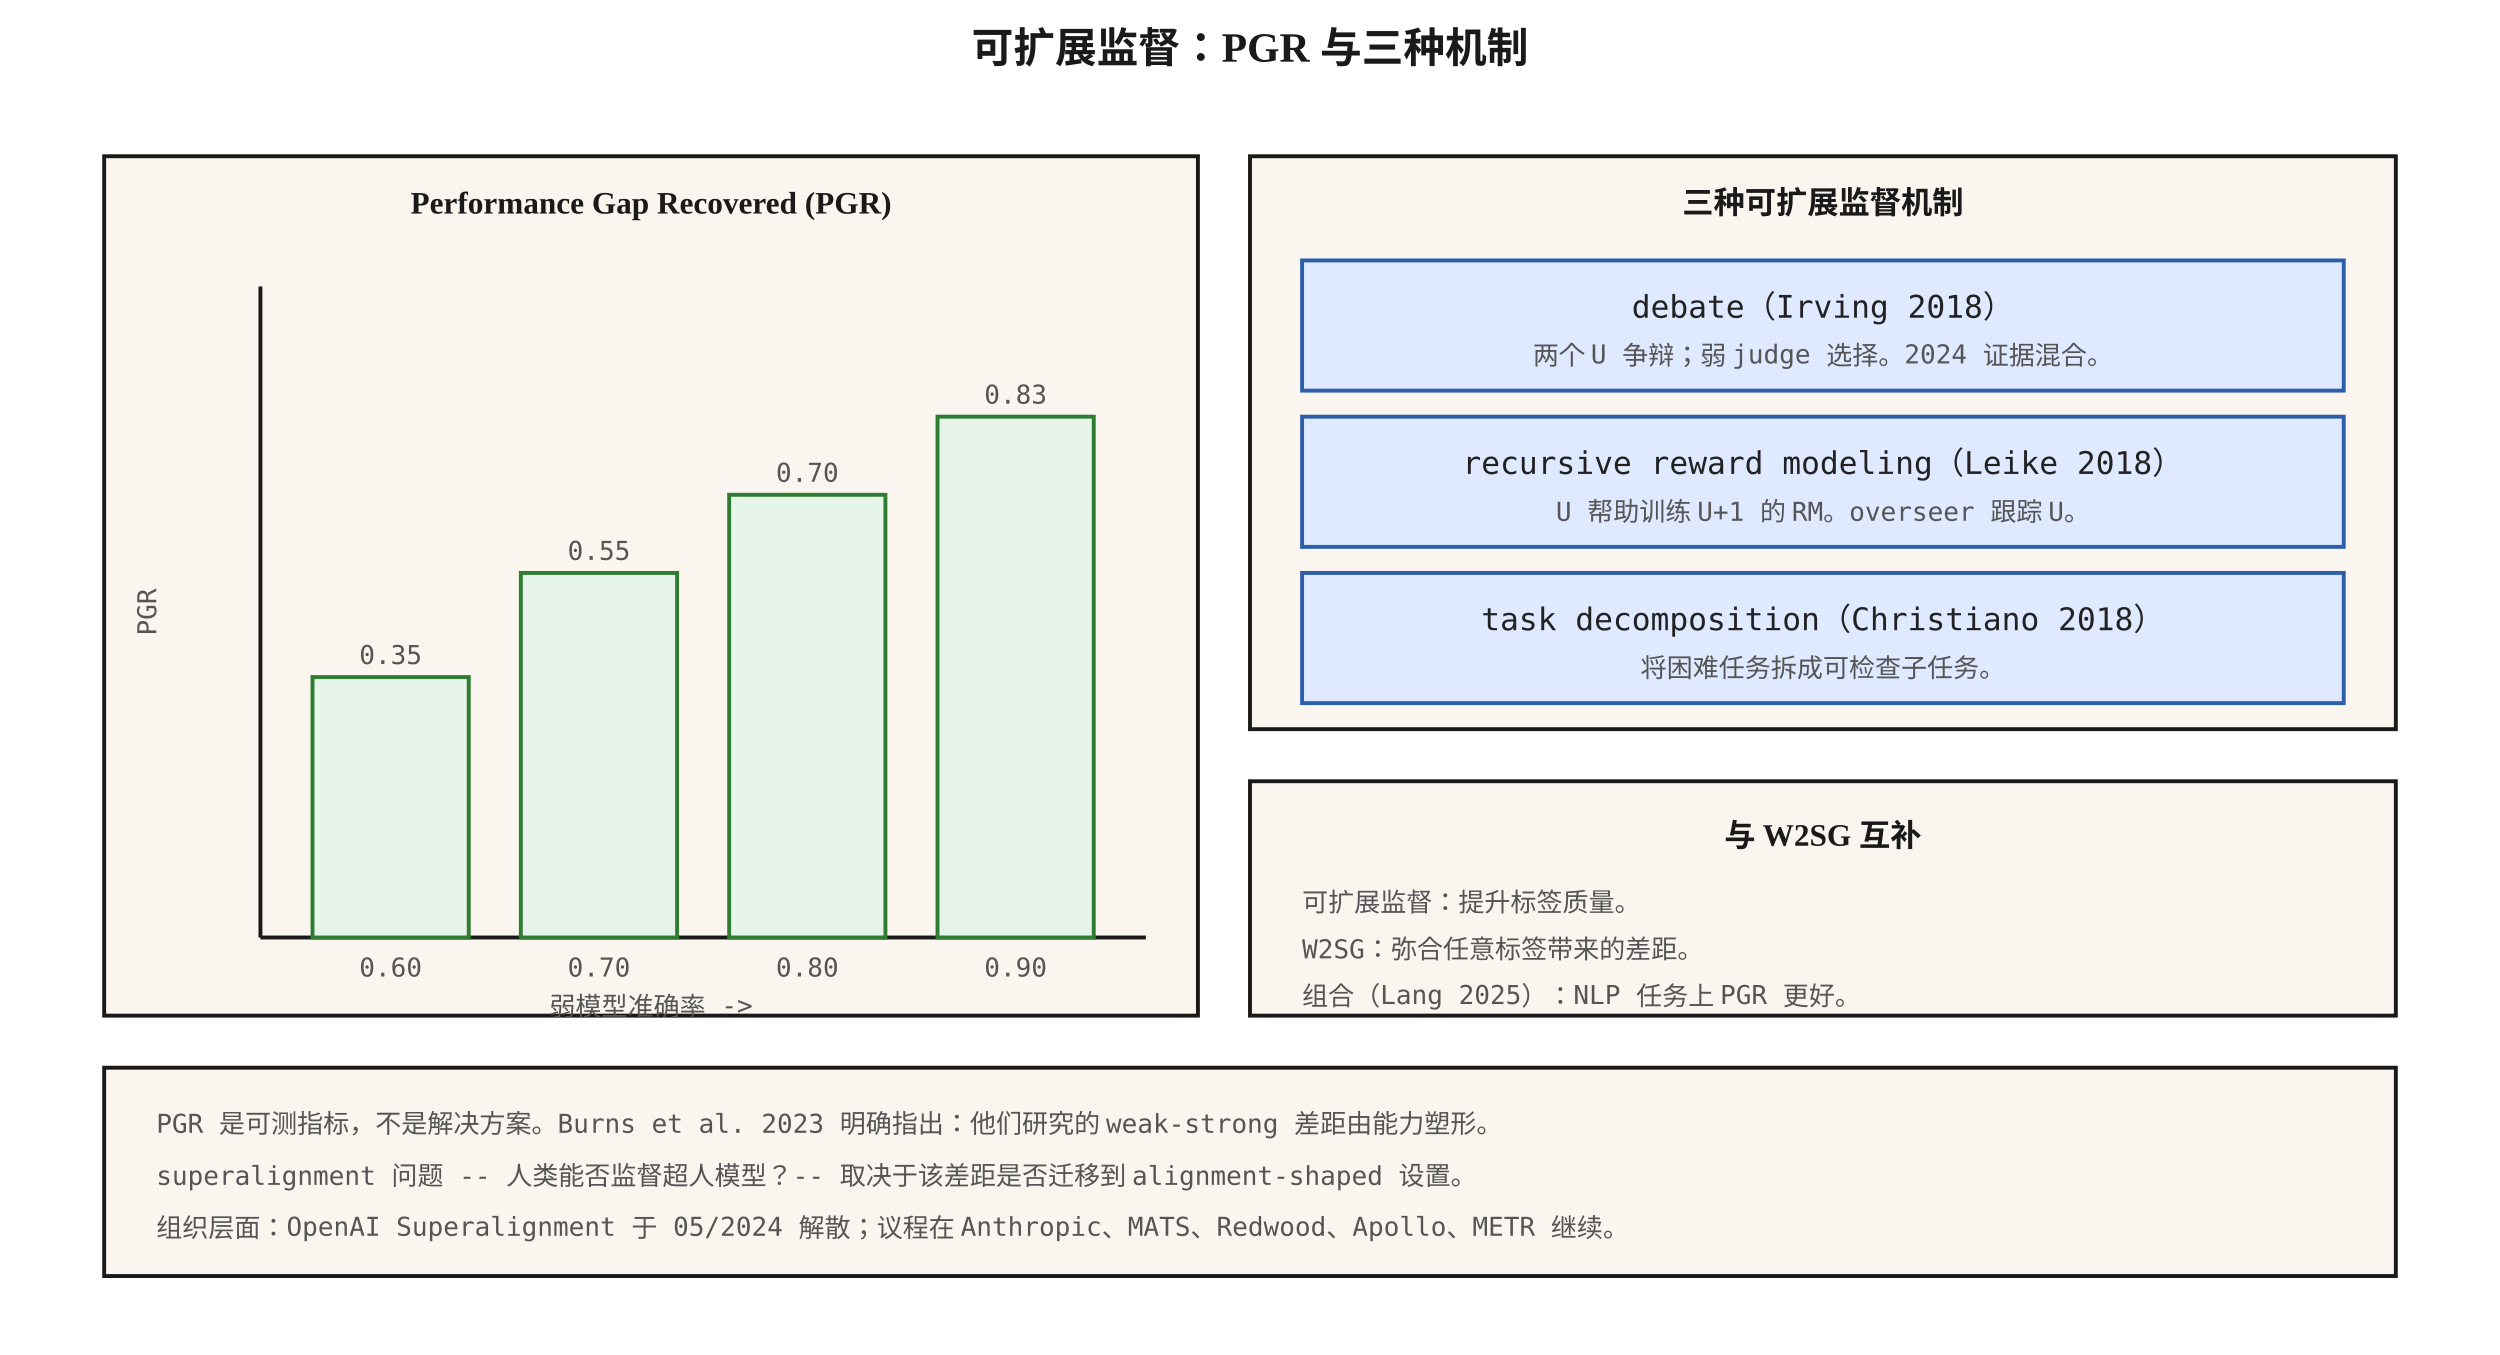
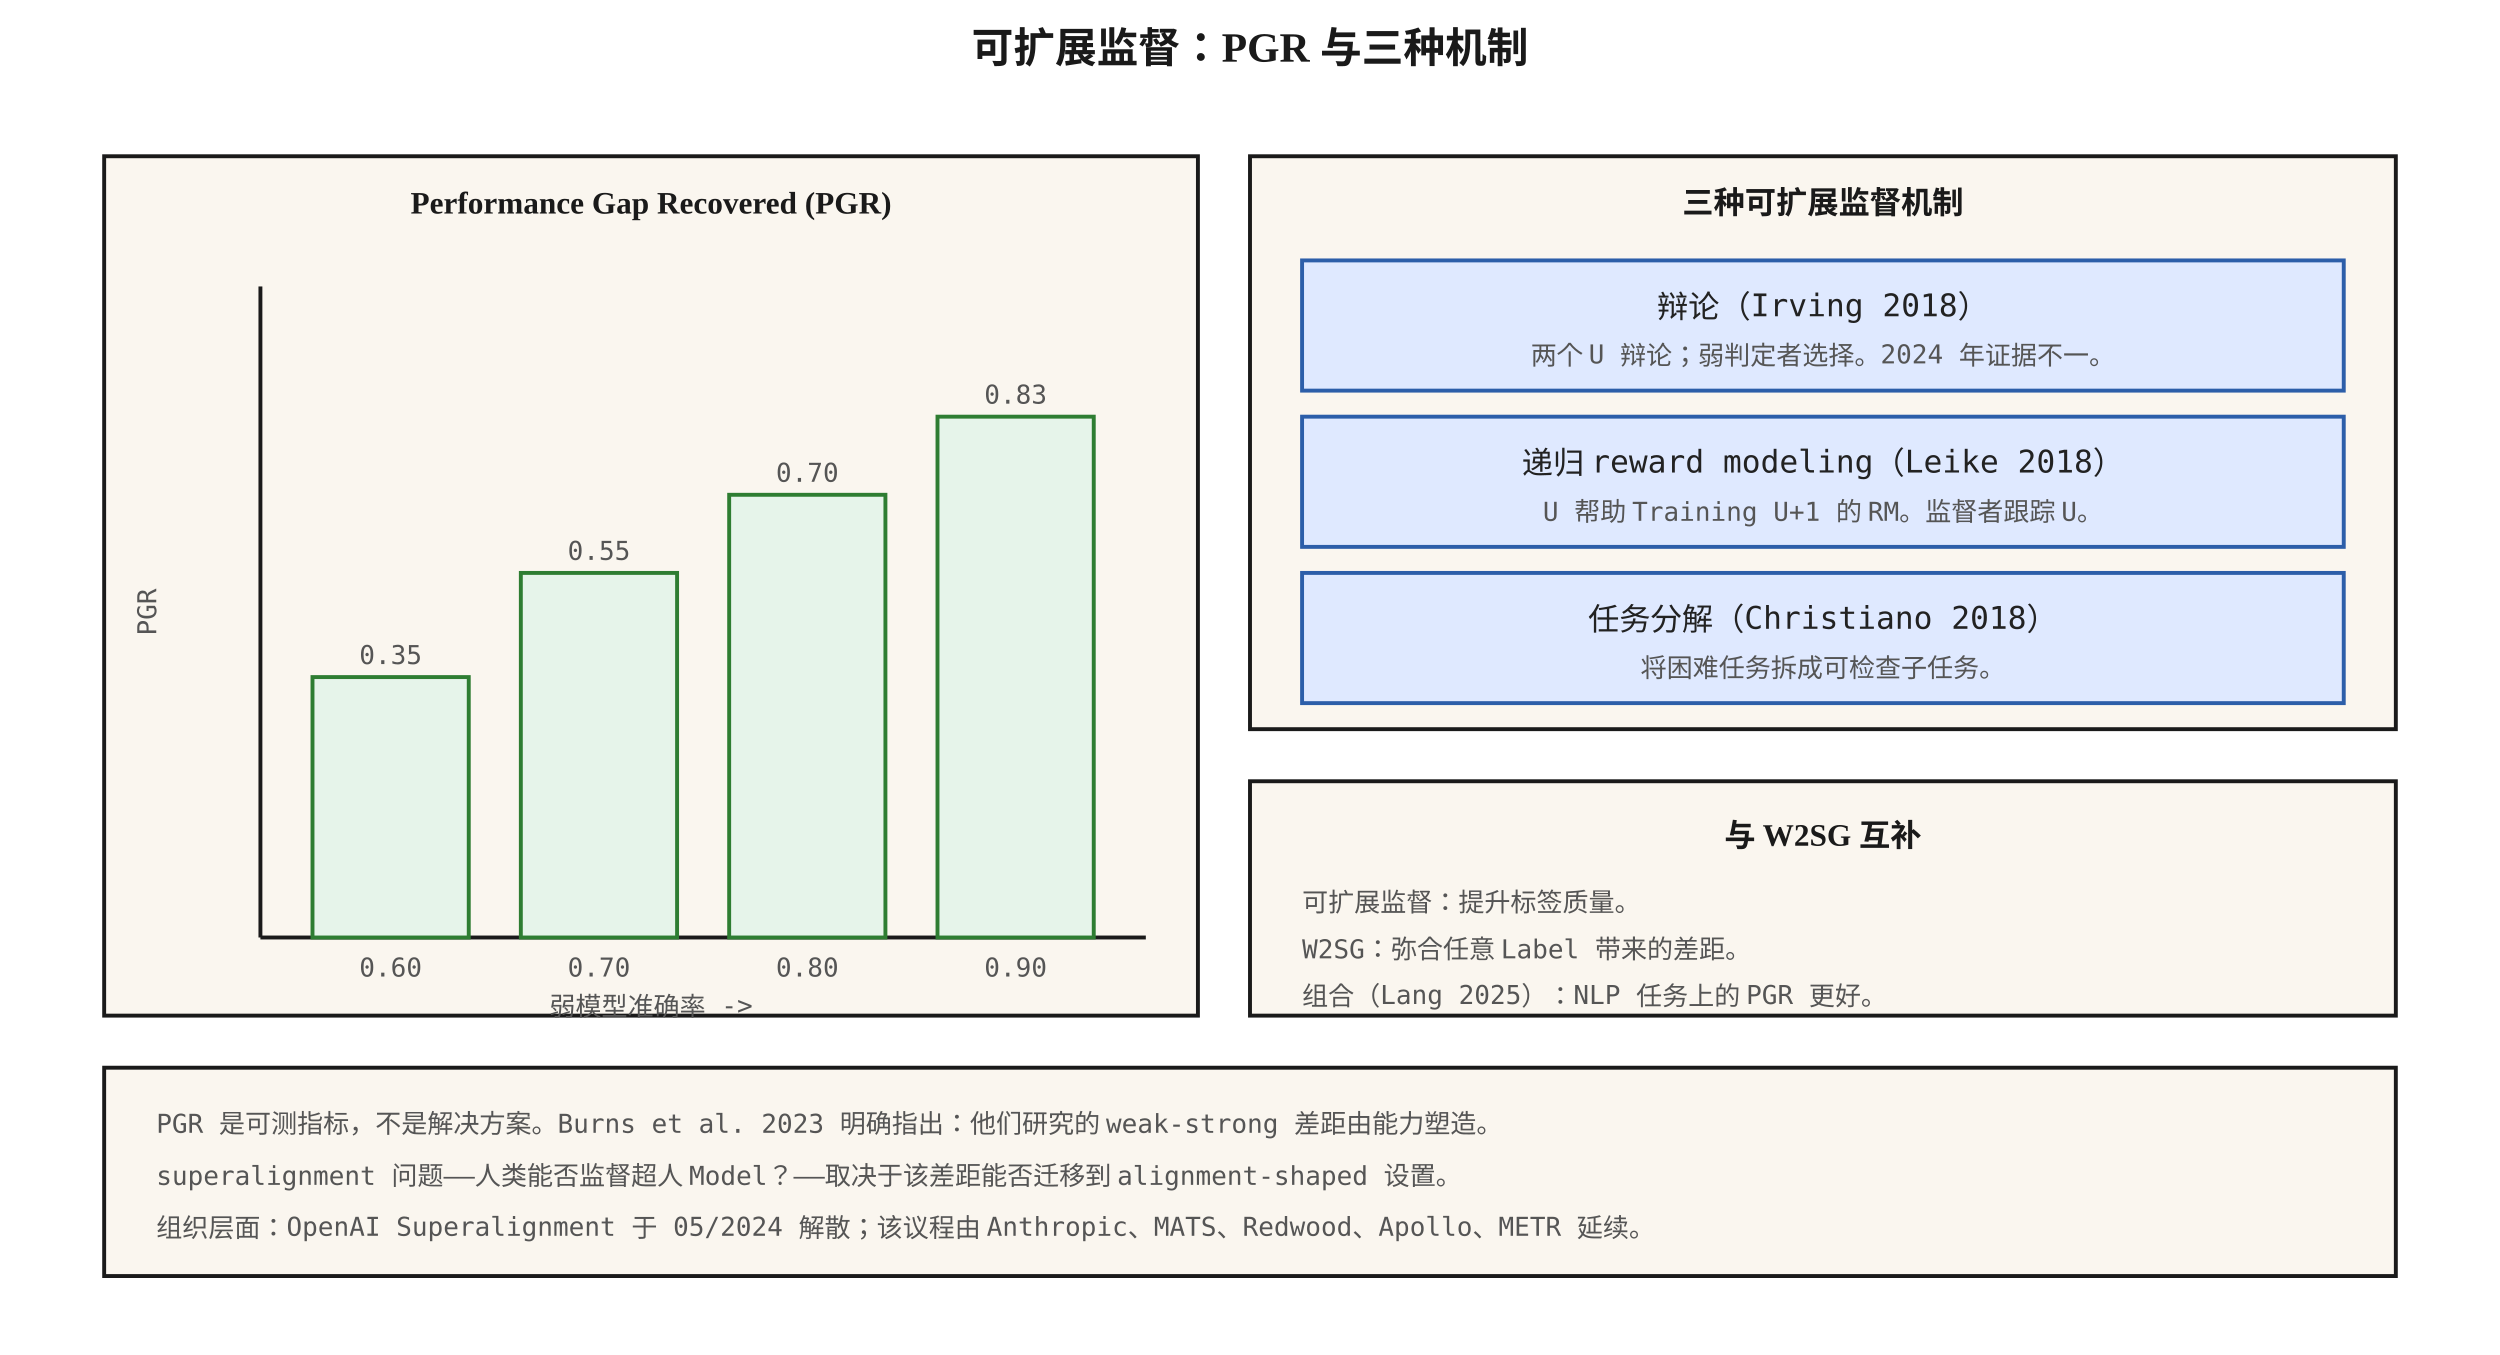
<svg xmlns="http://www.w3.org/2000/svg" viewBox="0 0 960 520" font-family="Georgia, 'Times New Roman', serif">
  <defs>
    <style>
      .box { fill: #faf6ef; stroke: #1a1a1a; stroke-width: 1.5; }
      .hot { fill: #fff1d6; stroke: #c0392b; stroke-width: 1.5; }
      .cool { fill: #e6f4ea; stroke: #2e7d32; stroke-width: 1.5; }
      .cold { fill: #dfe9ff; stroke: #2c5ea9; stroke-width: 1.5; }
      .axis { stroke: #1a1a1a; stroke-width: 1.5; fill: none; }
      .bar { stroke: #1a1a1a; stroke-width: 1.0; }
      .step { font-size: 12px; font-family: 'Menlo', monospace; fill: #222; }
      .small { font-size: 10px; font-family: 'Menlo', monospace; fill: #555; }
      .caption { font-size: 11px; fill: #555; font-style: italic; }
      .title { font-size: 16px; font-weight: 700; fill: #1a1a1a; }
      .head { font-size: 12px; font-weight: 700; fill: #1a1a1a; }
    </style>
  </defs>
  <text x="480" y="24" text-anchor="middle" class="title">可扩展监督：PGR 与三种机制</text>
  <rect x="40" y="60" width="420" height="330" class="box" />
  <text x="250" y="82" text-anchor="middle" class="head">Performance Gap Recovered (PGR)</text>
  <line x1="100" y1="360" x2="440" y2="360" class="axis" />
  <line x1="100" y1="360" x2="100" y2="110" class="axis" />
  <text x="250" y="390" text-anchor="middle" class="small">弱模型准确率 -&gt;</text>
  <text x="60" y="235" text-anchor="middle" class="small" transform="rotate(-90 60 235)">PGR</text>
  <rect x="120" y="260" width="60" height="100" class="cool" />
  <text x="150" y="375" text-anchor="middle" class="small">0.60</text>
  <text x="150" y="255" text-anchor="middle" class="small">0.35</text>
  <rect x="200" y="220" width="60" height="140" class="cool" />
  <text x="230" y="375" text-anchor="middle" class="small">0.70</text>
  <text x="230" y="215" text-anchor="middle" class="small">0.55</text>
  <rect x="280" y="190" width="60" height="170" class="cool" />
  <text x="310" y="375" text-anchor="middle" class="small">0.80</text>
  <text x="310" y="185" text-anchor="middle" class="small">0.70</text>
  <rect x="360" y="160" width="60" height="200" class="cool" />
  <text x="390" y="375" text-anchor="middle" class="small">0.90</text>
  <text x="390" y="155" text-anchor="middle" class="small">0.83</text>
  <rect x="480" y="60" width="440" height="220" class="box" />
  <text x="700" y="82" text-anchor="middle" class="head">三种可扩展监督机制</text>
  <rect x="500" y="100" width="400" height="50" class="cold" />
-   <text x="700" y="122" text-anchor="middle" class="step">debate（Irving 2018）</text>
-   <text x="700" y="140" text-anchor="middle" class="small">两个 U 争辩；弱 judge 选择。2024 证据混合。</text>
+   <text x="700" y="122" text-anchor="middle" class="step">辩论（Irving 2018）</text>
+   <text x="700" y="140" text-anchor="middle" class="small">两个 U 辩论；弱判定者选择。2024 年证据不一。</text>
  <rect x="500" y="160" width="400" height="50" class="cold" />
-   <text x="700" y="182" text-anchor="middle" class="step">recursive reward modeling（Leike 2018）</text>
-   <text x="700" y="200" text-anchor="middle" class="small">U 帮助训练 U+1 的 RM。overseer 跟踪 U。</text>
+   <text x="700" y="182" text-anchor="middle" class="step">递归 reward modeling（Leike 2018）</text>
+   <text x="700" y="200" text-anchor="middle" class="small">U 帮助 Training U+1 的 RM。监督者跟踪 U。</text>
  <rect x="500" y="220" width="400" height="50" class="cold" />
-   <text x="700" y="242" text-anchor="middle" class="step">task decomposition（Christiano 2018）</text>
+   <text x="700" y="242" text-anchor="middle" class="step">任务分解（Christiano 2018）</text>
  <text x="700" y="260" text-anchor="middle" class="small">将困难任务拆成可检查子任务。</text>
  <rect x="480" y="300" width="440" height="90" class="box" />
  <text x="700" y="325" text-anchor="middle" class="head">与 W2SG 互补</text>
  <text x="500" y="350" class="small">可扩展监督：提升标签质量。</text>
-   <text x="500" y="368" class="small">W2SG：弥合任意标签带来的差距。</text>
-   <text x="500" y="386" class="small">组合（Lang 2025）：NLP 任务上 PGR 更好。</text>
+   <text x="500" y="368" class="small">W2SG：弥合任意 Label 带来的差距。</text>
+   <text x="500" y="386" class="small">组合（Lang 2025）：NLP 任务上的 PGR 更好。</text>
  <rect x="40" y="410" width="880" height="80" class="box" />
-   <text x="60" y="435" class="small">PGR 是可测指标，不是解决方案。Burns et al. 2023 明确指出：他们研究的 weak-strong 差距由能力塑形。</text>
-   <text x="60" y="455" class="small">superalignment 问题 -- 人类能否监督超人模型？-- 取决于该差距是否迁移到 alignment-shaped 设置。</text>
-   <text x="60" y="475" class="small">组织层面：OpenAI Superalignment 于 05/2024 解散；议程在 Anthropic、MATS、Redwood、Apollo、METR 继续。</text>
+   <text x="60" y="435" class="small">PGR 是可测指标，不是解决方案。Burns et al. 2023 明确指出：他们研究的 weak-strong 差距由能力塑造。</text>
+   <text x="60" y="455" class="small">superalignment 问题——人类能否监督超人 Model？——取决于该差距能否迁移到 alignment-shaped 设置。</text>
+   <text x="60" y="475" class="small">组织层面：OpenAI Superalignment 于 05/2024 解散；该议程由 Anthropic、MATS、Redwood、Apollo、METR 延续。</text>
</svg>
